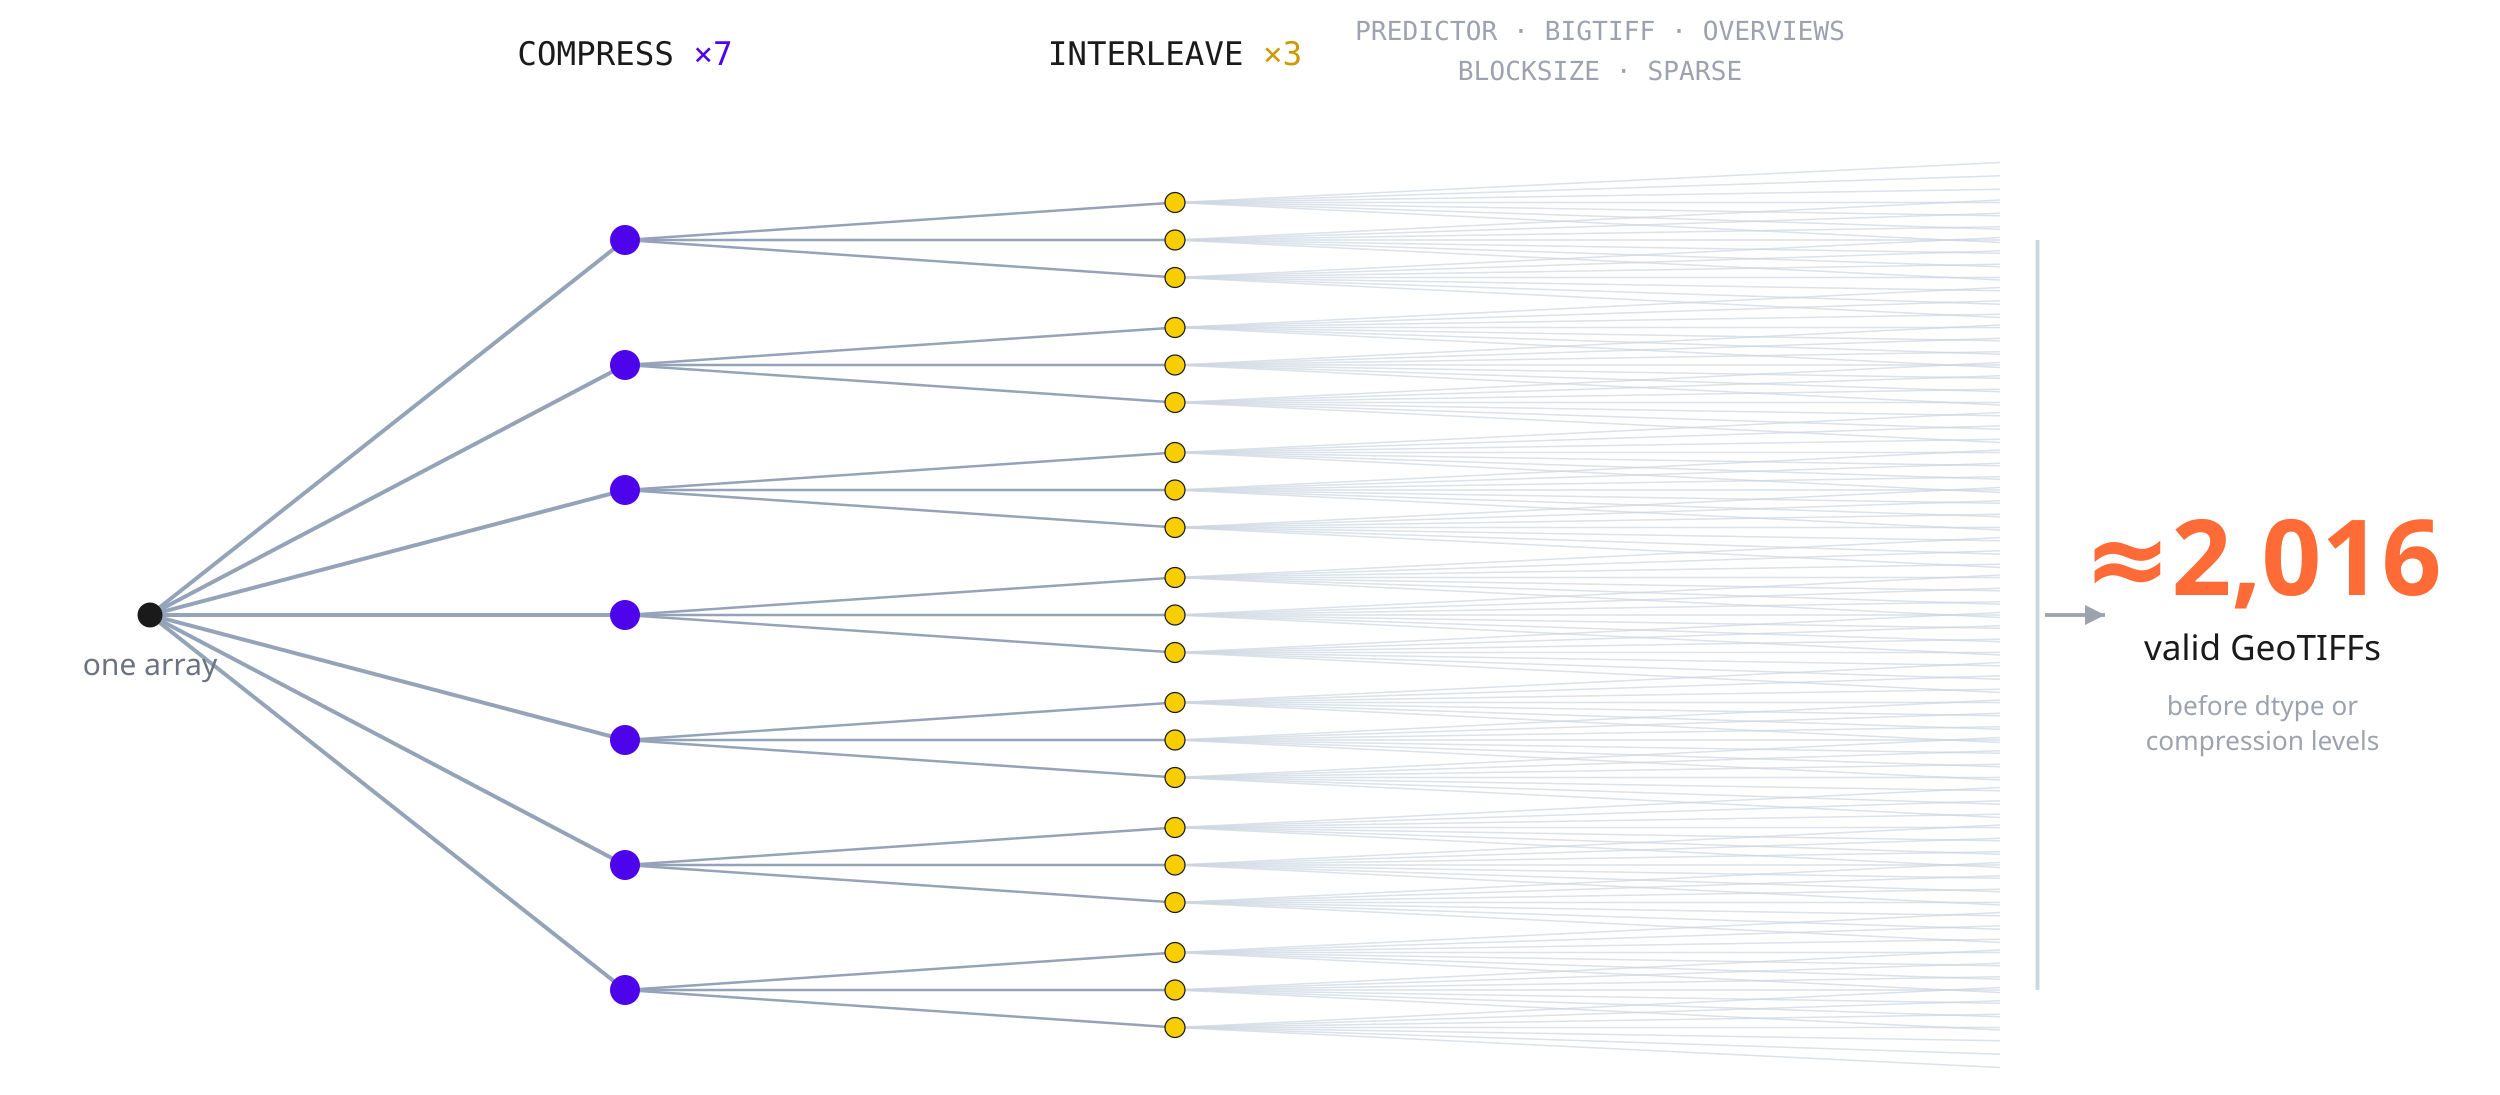
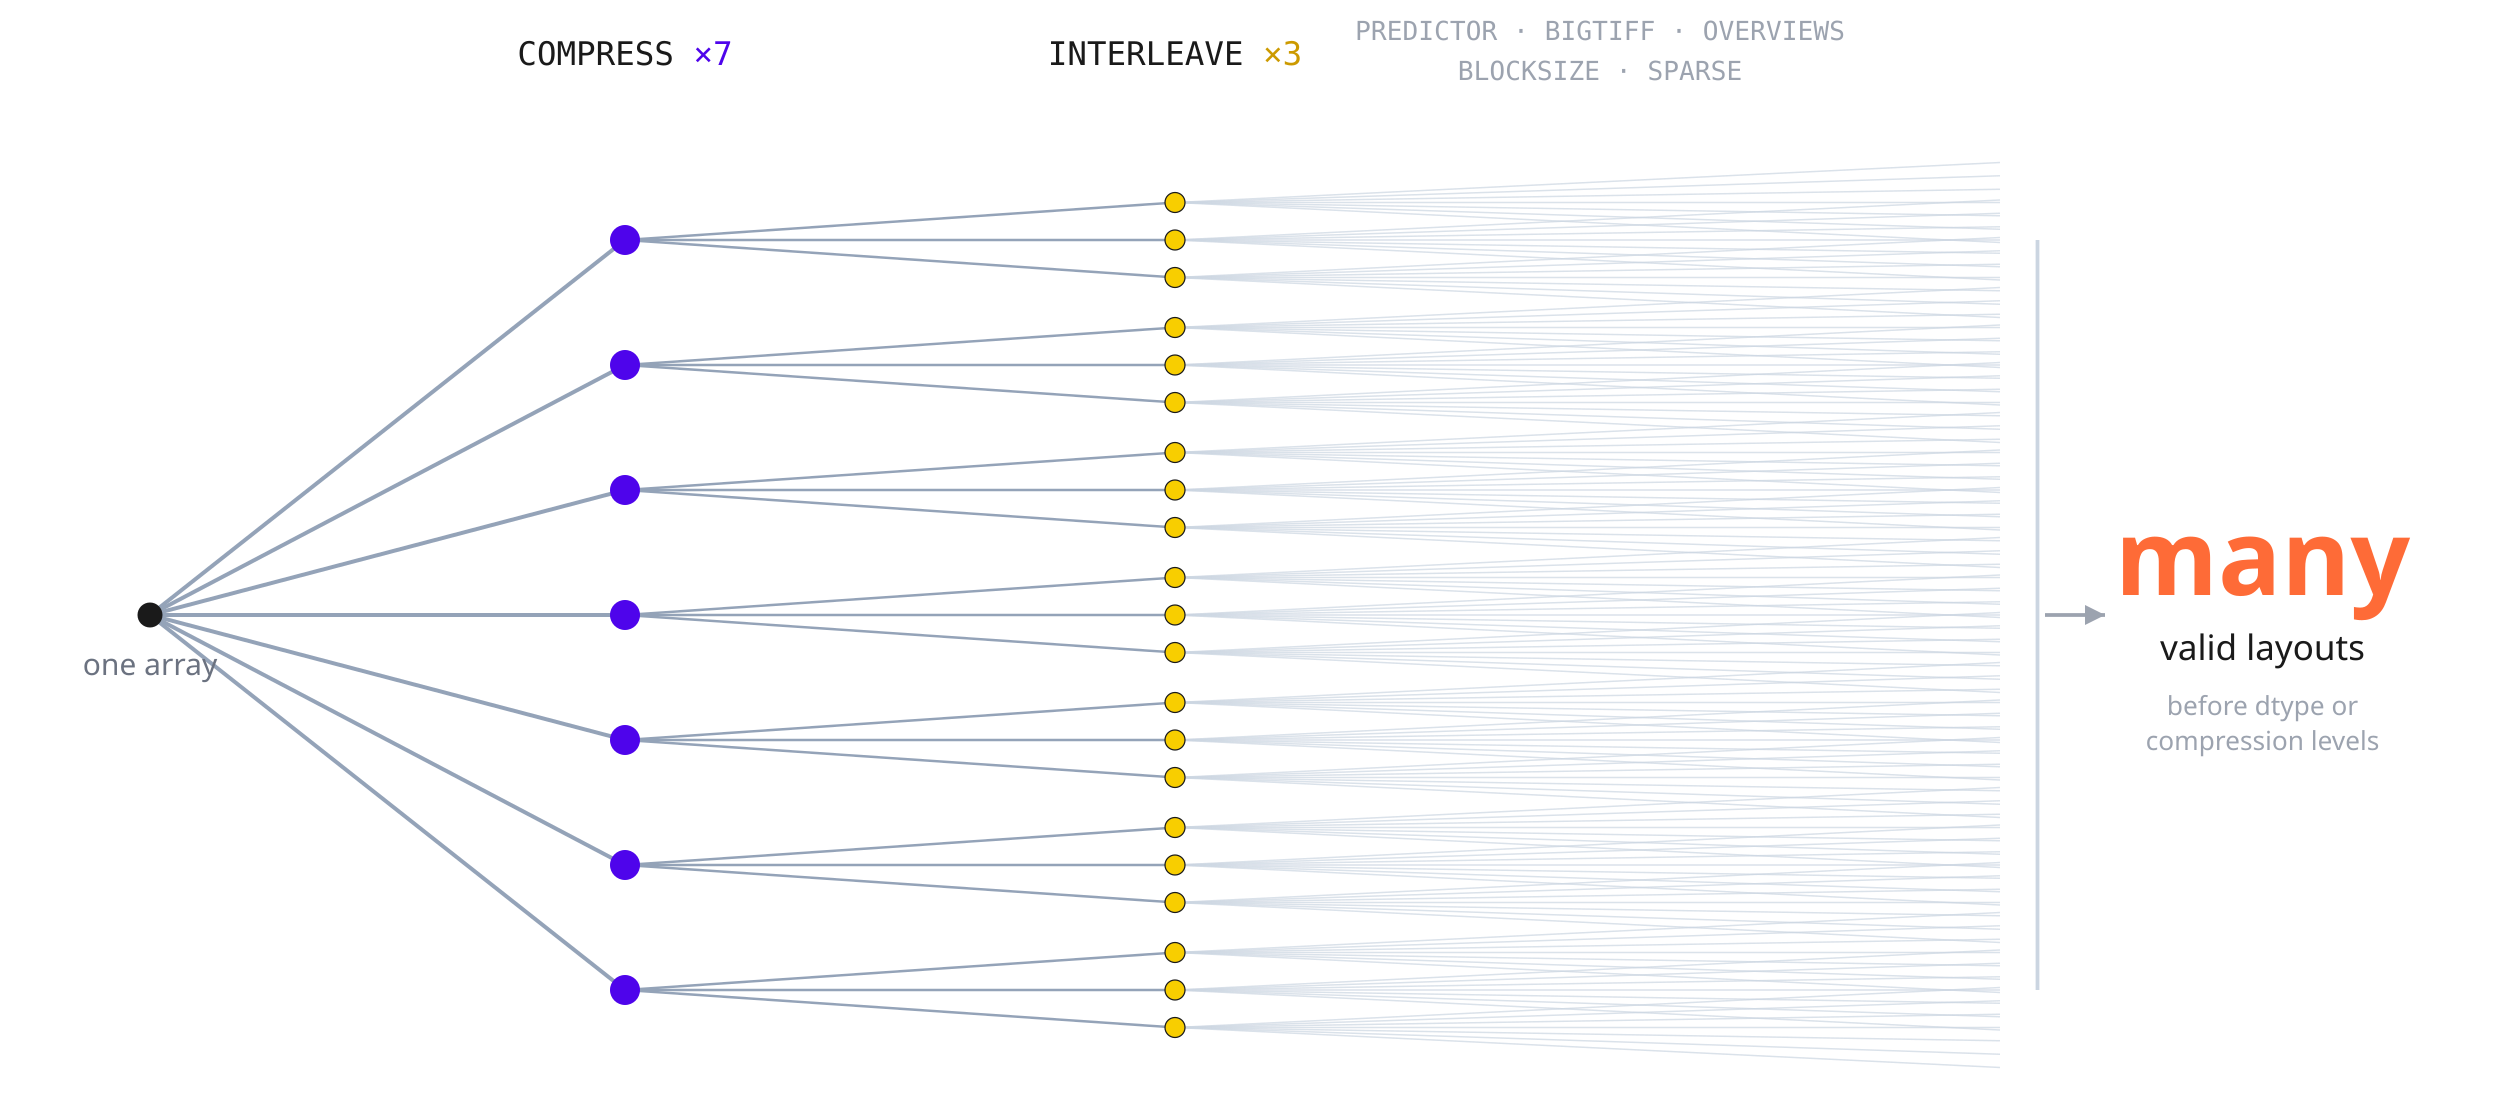
- <svg xmlns="http://www.w3.org/2000/svg" width="1000" height="438" viewBox="0 14 1000 438" role="img" aria-label="GDAL create options produce thousands of valid GeoTIFFs">
+ <svg xmlns="http://www.w3.org/2000/svg" width="1000" height="438" viewBox="0 14 1000 438" role="img" aria-label="GDAL creation options permit many GeoTIFF storage layouts">
  <style>
.mono{font-family:'Cascadia Code','Fira Code','Consolas',monospace;}
.sans{font-family:'League Spartan','Futura','Century Gothic',system-ui,sans-serif;}
</style>
  <rect width="1000" height="480" fill="#FFFFFF" />
  <g>
    <line x1="470" y1="95" x2="800" y2="79.0" stroke="#CBD5E1" stroke-width="0.6" opacity="0.7" />
    <line x1="470" y1="95" x2="800" y2="84.3" stroke="#CBD5E1" stroke-width="0.6" opacity="0.7" />
    <line x1="470" y1="95" x2="800" y2="89.7" stroke="#CBD5E1" stroke-width="0.6" opacity="0.7" />
    <line x1="470" y1="95" x2="800" y2="95.0" stroke="#CBD5E1" stroke-width="0.6" opacity="0.7" />
    <line x1="470" y1="95" x2="800" y2="100.3" stroke="#CBD5E1" stroke-width="0.6" opacity="0.7" />
    <line x1="470" y1="95" x2="800" y2="105.7" stroke="#CBD5E1" stroke-width="0.6" opacity="0.7" />
    <line x1="470" y1="95" x2="800" y2="111.0" stroke="#CBD5E1" stroke-width="0.6" opacity="0.7" />
    <line x1="470" y1="110" x2="800" y2="94.0" stroke="#CBD5E1" stroke-width="0.6" opacity="0.7" />
    <line x1="470" y1="110" x2="800" y2="99.3" stroke="#CBD5E1" stroke-width="0.6" opacity="0.7" />
    <line x1="470" y1="110" x2="800" y2="104.7" stroke="#CBD5E1" stroke-width="0.6" opacity="0.7" />
    <line x1="470" y1="110" x2="800" y2="110.0" stroke="#CBD5E1" stroke-width="0.6" opacity="0.7" />
    <line x1="470" y1="110" x2="800" y2="115.3" stroke="#CBD5E1" stroke-width="0.6" opacity="0.7" />
    <line x1="470" y1="110" x2="800" y2="120.7" stroke="#CBD5E1" stroke-width="0.6" opacity="0.7" />
    <line x1="470" y1="110" x2="800" y2="126.0" stroke="#CBD5E1" stroke-width="0.6" opacity="0.7" />
    <line x1="470" y1="125" x2="800" y2="109.0" stroke="#CBD5E1" stroke-width="0.6" opacity="0.7" />
    <line x1="470" y1="125" x2="800" y2="114.3" stroke="#CBD5E1" stroke-width="0.6" opacity="0.7" />
    <line x1="470" y1="125" x2="800" y2="119.7" stroke="#CBD5E1" stroke-width="0.6" opacity="0.7" />
    <line x1="470" y1="125" x2="800" y2="125.0" stroke="#CBD5E1" stroke-width="0.6" opacity="0.7" />
    <line x1="470" y1="125" x2="800" y2="130.3" stroke="#CBD5E1" stroke-width="0.6" opacity="0.7" />
    <line x1="470" y1="125" x2="800" y2="135.7" stroke="#CBD5E1" stroke-width="0.6" opacity="0.7" />
    <line x1="470" y1="125" x2="800" y2="141.0" stroke="#CBD5E1" stroke-width="0.6" opacity="0.7" />
    <line x1="470" y1="145" x2="800" y2="129.0" stroke="#CBD5E1" stroke-width="0.6" opacity="0.7" />
    <line x1="470" y1="145" x2="800" y2="134.3" stroke="#CBD5E1" stroke-width="0.6" opacity="0.7" />
    <line x1="470" y1="145" x2="800" y2="139.7" stroke="#CBD5E1" stroke-width="0.6" opacity="0.7" />
    <line x1="470" y1="145" x2="800" y2="145.0" stroke="#CBD5E1" stroke-width="0.6" opacity="0.7" />
    <line x1="470" y1="145" x2="800" y2="150.3" stroke="#CBD5E1" stroke-width="0.6" opacity="0.7" />
    <line x1="470" y1="145" x2="800" y2="155.7" stroke="#CBD5E1" stroke-width="0.6" opacity="0.7" />
    <line x1="470" y1="145" x2="800" y2="161.0" stroke="#CBD5E1" stroke-width="0.6" opacity="0.7" />
    <line x1="470" y1="160" x2="800" y2="144.0" stroke="#CBD5E1" stroke-width="0.6" opacity="0.7" />
    <line x1="470" y1="160" x2="800" y2="149.3" stroke="#CBD5E1" stroke-width="0.6" opacity="0.7" />
    <line x1="470" y1="160" x2="800" y2="154.7" stroke="#CBD5E1" stroke-width="0.6" opacity="0.7" />
    <line x1="470" y1="160" x2="800" y2="160.0" stroke="#CBD5E1" stroke-width="0.6" opacity="0.7" />
    <line x1="470" y1="160" x2="800" y2="165.3" stroke="#CBD5E1" stroke-width="0.6" opacity="0.7" />
    <line x1="470" y1="160" x2="800" y2="170.7" stroke="#CBD5E1" stroke-width="0.6" opacity="0.7" />
    <line x1="470" y1="160" x2="800" y2="176.0" stroke="#CBD5E1" stroke-width="0.6" opacity="0.7" />
    <line x1="470" y1="175" x2="800" y2="159.0" stroke="#CBD5E1" stroke-width="0.6" opacity="0.7" />
    <line x1="470" y1="175" x2="800" y2="164.3" stroke="#CBD5E1" stroke-width="0.6" opacity="0.7" />
    <line x1="470" y1="175" x2="800" y2="169.7" stroke="#CBD5E1" stroke-width="0.6" opacity="0.7" />
    <line x1="470" y1="175" x2="800" y2="175.0" stroke="#CBD5E1" stroke-width="0.6" opacity="0.7" />
    <line x1="470" y1="175" x2="800" y2="180.3" stroke="#CBD5E1" stroke-width="0.6" opacity="0.7" />
    <line x1="470" y1="175" x2="800" y2="185.7" stroke="#CBD5E1" stroke-width="0.6" opacity="0.7" />
    <line x1="470" y1="175" x2="800" y2="191.0" stroke="#CBD5E1" stroke-width="0.6" opacity="0.7" />
    <line x1="470" y1="195" x2="800" y2="179.0" stroke="#CBD5E1" stroke-width="0.6" opacity="0.7" />
    <line x1="470" y1="195" x2="800" y2="184.3" stroke="#CBD5E1" stroke-width="0.6" opacity="0.7" />
    <line x1="470" y1="195" x2="800" y2="189.7" stroke="#CBD5E1" stroke-width="0.6" opacity="0.7" />
    <line x1="470" y1="195" x2="800" y2="195.0" stroke="#CBD5E1" stroke-width="0.6" opacity="0.7" />
    <line x1="470" y1="195" x2="800" y2="200.3" stroke="#CBD5E1" stroke-width="0.6" opacity="0.7" />
    <line x1="470" y1="195" x2="800" y2="205.7" stroke="#CBD5E1" stroke-width="0.6" opacity="0.7" />
    <line x1="470" y1="195" x2="800" y2="211.0" stroke="#CBD5E1" stroke-width="0.6" opacity="0.7" />
    <line x1="470" y1="210" x2="800" y2="194.0" stroke="#CBD5E1" stroke-width="0.6" opacity="0.7" />
    <line x1="470" y1="210" x2="800" y2="199.3" stroke="#CBD5E1" stroke-width="0.6" opacity="0.7" />
    <line x1="470" y1="210" x2="800" y2="204.7" stroke="#CBD5E1" stroke-width="0.6" opacity="0.7" />
    <line x1="470" y1="210" x2="800" y2="210.0" stroke="#CBD5E1" stroke-width="0.6" opacity="0.7" />
    <line x1="470" y1="210" x2="800" y2="215.3" stroke="#CBD5E1" stroke-width="0.6" opacity="0.7" />
    <line x1="470" y1="210" x2="800" y2="220.7" stroke="#CBD5E1" stroke-width="0.6" opacity="0.7" />
    <line x1="470" y1="210" x2="800" y2="226.0" stroke="#CBD5E1" stroke-width="0.6" opacity="0.7" />
    <line x1="470" y1="225" x2="800" y2="209.0" stroke="#CBD5E1" stroke-width="0.6" opacity="0.7" />
    <line x1="470" y1="225" x2="800" y2="214.3" stroke="#CBD5E1" stroke-width="0.6" opacity="0.7" />
    <line x1="470" y1="225" x2="800" y2="219.7" stroke="#CBD5E1" stroke-width="0.6" opacity="0.7" />
    <line x1="470" y1="225" x2="800" y2="225.0" stroke="#CBD5E1" stroke-width="0.6" opacity="0.7" />
    <line x1="470" y1="225" x2="800" y2="230.3" stroke="#CBD5E1" stroke-width="0.6" opacity="0.7" />
    <line x1="470" y1="225" x2="800" y2="235.7" stroke="#CBD5E1" stroke-width="0.6" opacity="0.7" />
    <line x1="470" y1="225" x2="800" y2="241.0" stroke="#CBD5E1" stroke-width="0.6" opacity="0.7" />
    <line x1="470" y1="245" x2="800" y2="229.0" stroke="#CBD5E1" stroke-width="0.6" opacity="0.7" />
    <line x1="470" y1="245" x2="800" y2="234.3" stroke="#CBD5E1" stroke-width="0.6" opacity="0.7" />
    <line x1="470" y1="245" x2="800" y2="239.7" stroke="#CBD5E1" stroke-width="0.6" opacity="0.7" />
    <line x1="470" y1="245" x2="800" y2="245.0" stroke="#CBD5E1" stroke-width="0.6" opacity="0.7" />
    <line x1="470" y1="245" x2="800" y2="250.3" stroke="#CBD5E1" stroke-width="0.6" opacity="0.7" />
    <line x1="470" y1="245" x2="800" y2="255.7" stroke="#CBD5E1" stroke-width="0.6" opacity="0.7" />
    <line x1="470" y1="245" x2="800" y2="261.0" stroke="#CBD5E1" stroke-width="0.6" opacity="0.7" />
    <line x1="470" y1="260" x2="800" y2="244.0" stroke="#CBD5E1" stroke-width="0.6" opacity="0.7" />
    <line x1="470" y1="260" x2="800" y2="249.3" stroke="#CBD5E1" stroke-width="0.6" opacity="0.7" />
    <line x1="470" y1="260" x2="800" y2="254.7" stroke="#CBD5E1" stroke-width="0.6" opacity="0.7" />
    <line x1="470" y1="260" x2="800" y2="260.0" stroke="#CBD5E1" stroke-width="0.6" opacity="0.7" />
    <line x1="470" y1="260" x2="800" y2="265.3" stroke="#CBD5E1" stroke-width="0.6" opacity="0.7" />
    <line x1="470" y1="260" x2="800" y2="270.7" stroke="#CBD5E1" stroke-width="0.6" opacity="0.7" />
    <line x1="470" y1="260" x2="800" y2="276.0" stroke="#CBD5E1" stroke-width="0.6" opacity="0.7" />
    <line x1="470" y1="275" x2="800" y2="259.0" stroke="#CBD5E1" stroke-width="0.6" opacity="0.7" />
    <line x1="470" y1="275" x2="800" y2="264.3" stroke="#CBD5E1" stroke-width="0.6" opacity="0.7" />
    <line x1="470" y1="275" x2="800" y2="269.7" stroke="#CBD5E1" stroke-width="0.6" opacity="0.7" />
    <line x1="470" y1="275" x2="800" y2="275.0" stroke="#CBD5E1" stroke-width="0.6" opacity="0.7" />
    <line x1="470" y1="275" x2="800" y2="280.3" stroke="#CBD5E1" stroke-width="0.6" opacity="0.7" />
    <line x1="470" y1="275" x2="800" y2="285.7" stroke="#CBD5E1" stroke-width="0.6" opacity="0.7" />
    <line x1="470" y1="275" x2="800" y2="291.0" stroke="#CBD5E1" stroke-width="0.6" opacity="0.7" />
    <line x1="470" y1="295" x2="800" y2="279.0" stroke="#CBD5E1" stroke-width="0.6" opacity="0.7" />
    <line x1="470" y1="295" x2="800" y2="284.3" stroke="#CBD5E1" stroke-width="0.6" opacity="0.7" />
    <line x1="470" y1="295" x2="800" y2="289.7" stroke="#CBD5E1" stroke-width="0.6" opacity="0.7" />
    <line x1="470" y1="295" x2="800" y2="295.0" stroke="#CBD5E1" stroke-width="0.6" opacity="0.7" />
    <line x1="470" y1="295" x2="800" y2="300.3" stroke="#CBD5E1" stroke-width="0.6" opacity="0.7" />
    <line x1="470" y1="295" x2="800" y2="305.7" stroke="#CBD5E1" stroke-width="0.6" opacity="0.7" />
    <line x1="470" y1="295" x2="800" y2="311.0" stroke="#CBD5E1" stroke-width="0.6" opacity="0.7" />
    <line x1="470" y1="310" x2="800" y2="294.0" stroke="#CBD5E1" stroke-width="0.6" opacity="0.7" />
    <line x1="470" y1="310" x2="800" y2="299.3" stroke="#CBD5E1" stroke-width="0.6" opacity="0.7" />
    <line x1="470" y1="310" x2="800" y2="304.7" stroke="#CBD5E1" stroke-width="0.6" opacity="0.7" />
    <line x1="470" y1="310" x2="800" y2="310.0" stroke="#CBD5E1" stroke-width="0.6" opacity="0.7" />
    <line x1="470" y1="310" x2="800" y2="315.3" stroke="#CBD5E1" stroke-width="0.6" opacity="0.7" />
    <line x1="470" y1="310" x2="800" y2="320.7" stroke="#CBD5E1" stroke-width="0.6" opacity="0.7" />
    <line x1="470" y1="310" x2="800" y2="326.0" stroke="#CBD5E1" stroke-width="0.6" opacity="0.7" />
    <line x1="470" y1="325" x2="800" y2="309.0" stroke="#CBD5E1" stroke-width="0.6" opacity="0.7" />
    <line x1="470" y1="325" x2="800" y2="314.3" stroke="#CBD5E1" stroke-width="0.6" opacity="0.7" />
    <line x1="470" y1="325" x2="800" y2="319.7" stroke="#CBD5E1" stroke-width="0.6" opacity="0.7" />
    <line x1="470" y1="325" x2="800" y2="325.0" stroke="#CBD5E1" stroke-width="0.6" opacity="0.7" />
    <line x1="470" y1="325" x2="800" y2="330.3" stroke="#CBD5E1" stroke-width="0.6" opacity="0.7" />
    <line x1="470" y1="325" x2="800" y2="335.7" stroke="#CBD5E1" stroke-width="0.6" opacity="0.7" />
    <line x1="470" y1="325" x2="800" y2="341.0" stroke="#CBD5E1" stroke-width="0.6" opacity="0.7" />
    <line x1="470" y1="345" x2="800" y2="329.0" stroke="#CBD5E1" stroke-width="0.6" opacity="0.7" />
    <line x1="470" y1="345" x2="800" y2="334.3" stroke="#CBD5E1" stroke-width="0.6" opacity="0.7" />
    <line x1="470" y1="345" x2="800" y2="339.7" stroke="#CBD5E1" stroke-width="0.6" opacity="0.7" />
    <line x1="470" y1="345" x2="800" y2="345.0" stroke="#CBD5E1" stroke-width="0.6" opacity="0.7" />
    <line x1="470" y1="345" x2="800" y2="350.3" stroke="#CBD5E1" stroke-width="0.6" opacity="0.7" />
    <line x1="470" y1="345" x2="800" y2="355.7" stroke="#CBD5E1" stroke-width="0.6" opacity="0.7" />
    <line x1="470" y1="345" x2="800" y2="361.0" stroke="#CBD5E1" stroke-width="0.6" opacity="0.7" />
    <line x1="470" y1="360" x2="800" y2="344.0" stroke="#CBD5E1" stroke-width="0.6" opacity="0.7" />
    <line x1="470" y1="360" x2="800" y2="349.3" stroke="#CBD5E1" stroke-width="0.6" opacity="0.7" />
    <line x1="470" y1="360" x2="800" y2="354.7" stroke="#CBD5E1" stroke-width="0.6" opacity="0.7" />
    <line x1="470" y1="360" x2="800" y2="360.0" stroke="#CBD5E1" stroke-width="0.6" opacity="0.7" />
    <line x1="470" y1="360" x2="800" y2="365.3" stroke="#CBD5E1" stroke-width="0.6" opacity="0.7" />
    <line x1="470" y1="360" x2="800" y2="370.7" stroke="#CBD5E1" stroke-width="0.6" opacity="0.7" />
    <line x1="470" y1="360" x2="800" y2="376.0" stroke="#CBD5E1" stroke-width="0.6" opacity="0.7" />
    <line x1="470" y1="375" x2="800" y2="359.0" stroke="#CBD5E1" stroke-width="0.6" opacity="0.7" />
    <line x1="470" y1="375" x2="800" y2="364.3" stroke="#CBD5E1" stroke-width="0.6" opacity="0.7" />
    <line x1="470" y1="375" x2="800" y2="369.7" stroke="#CBD5E1" stroke-width="0.6" opacity="0.7" />
    <line x1="470" y1="375" x2="800" y2="375.0" stroke="#CBD5E1" stroke-width="0.6" opacity="0.7" />
    <line x1="470" y1="375" x2="800" y2="380.3" stroke="#CBD5E1" stroke-width="0.6" opacity="0.7" />
    <line x1="470" y1="375" x2="800" y2="385.7" stroke="#CBD5E1" stroke-width="0.6" opacity="0.7" />
    <line x1="470" y1="375" x2="800" y2="391.0" stroke="#CBD5E1" stroke-width="0.6" opacity="0.7" />
    <line x1="470" y1="395" x2="800" y2="379.0" stroke="#CBD5E1" stroke-width="0.6" opacity="0.7" />
    <line x1="470" y1="395" x2="800" y2="384.3" stroke="#CBD5E1" stroke-width="0.6" opacity="0.7" />
    <line x1="470" y1="395" x2="800" y2="389.7" stroke="#CBD5E1" stroke-width="0.6" opacity="0.7" />
    <line x1="470" y1="395" x2="800" y2="395.0" stroke="#CBD5E1" stroke-width="0.6" opacity="0.7" />
    <line x1="470" y1="395" x2="800" y2="400.3" stroke="#CBD5E1" stroke-width="0.6" opacity="0.7" />
    <line x1="470" y1="395" x2="800" y2="405.7" stroke="#CBD5E1" stroke-width="0.6" opacity="0.7" />
    <line x1="470" y1="395" x2="800" y2="411.0" stroke="#CBD5E1" stroke-width="0.6" opacity="0.7" />
    <line x1="470" y1="410" x2="800" y2="394.0" stroke="#CBD5E1" stroke-width="0.6" opacity="0.7" />
    <line x1="470" y1="410" x2="800" y2="399.3" stroke="#CBD5E1" stroke-width="0.6" opacity="0.7" />
    <line x1="470" y1="410" x2="800" y2="404.7" stroke="#CBD5E1" stroke-width="0.6" opacity="0.7" />
    <line x1="470" y1="410" x2="800" y2="410.0" stroke="#CBD5E1" stroke-width="0.6" opacity="0.7" />
    <line x1="470" y1="410" x2="800" y2="415.3" stroke="#CBD5E1" stroke-width="0.6" opacity="0.7" />
    <line x1="470" y1="410" x2="800" y2="420.7" stroke="#CBD5E1" stroke-width="0.6" opacity="0.7" />
    <line x1="470" y1="410" x2="800" y2="426.0" stroke="#CBD5E1" stroke-width="0.6" opacity="0.7" />
    <line x1="470" y1="425" x2="800" y2="409.0" stroke="#CBD5E1" stroke-width="0.6" opacity="0.7" />
    <line x1="470" y1="425" x2="800" y2="414.3" stroke="#CBD5E1" stroke-width="0.6" opacity="0.7" />
    <line x1="470" y1="425" x2="800" y2="419.7" stroke="#CBD5E1" stroke-width="0.6" opacity="0.7" />
    <line x1="470" y1="425" x2="800" y2="425.0" stroke="#CBD5E1" stroke-width="0.6" opacity="0.7" />
    <line x1="470" y1="425" x2="800" y2="430.3" stroke="#CBD5E1" stroke-width="0.6" opacity="0.7" />
    <line x1="470" y1="425" x2="800" y2="435.7" stroke="#CBD5E1" stroke-width="0.6" opacity="0.7" />
    <line x1="470" y1="425" x2="800" y2="441.0" stroke="#CBD5E1" stroke-width="0.6" opacity="0.7" />
  </g>
  <line x1="60" y1="260" x2="250" y2="110" stroke="#94A3B8" stroke-width="1.6" />
  <line x1="60" y1="260" x2="250" y2="160" stroke="#94A3B8" stroke-width="1.6" />
  <line x1="60" y1="260" x2="250" y2="210" stroke="#94A3B8" stroke-width="1.6" />
  <line x1="60" y1="260" x2="250" y2="260" stroke="#94A3B8" stroke-width="1.6" />
  <line x1="60" y1="260" x2="250" y2="310" stroke="#94A3B8" stroke-width="1.6" />
  <line x1="60" y1="260" x2="250" y2="360" stroke="#94A3B8" stroke-width="1.6" />
  <line x1="60" y1="260" x2="250" y2="410" stroke="#94A3B8" stroke-width="1.6" />
  <line x1="250" y1="110" x2="470" y2="95" stroke="#94A3B8" stroke-width="1.0" />
  <line x1="250" y1="110" x2="470" y2="110" stroke="#94A3B8" stroke-width="1.0" />
  <line x1="250" y1="110" x2="470" y2="125" stroke="#94A3B8" stroke-width="1.0" />
  <line x1="250" y1="160" x2="470" y2="145" stroke="#94A3B8" stroke-width="1.0" />
  <line x1="250" y1="160" x2="470" y2="160" stroke="#94A3B8" stroke-width="1.0" />
  <line x1="250" y1="160" x2="470" y2="175" stroke="#94A3B8" stroke-width="1.0" />
  <line x1="250" y1="210" x2="470" y2="195" stroke="#94A3B8" stroke-width="1.0" />
  <line x1="250" y1="210" x2="470" y2="210" stroke="#94A3B8" stroke-width="1.0" />
  <line x1="250" y1="210" x2="470" y2="225" stroke="#94A3B8" stroke-width="1.0" />
  <line x1="250" y1="260" x2="470" y2="245" stroke="#94A3B8" stroke-width="1.0" />
  <line x1="250" y1="260" x2="470" y2="260" stroke="#94A3B8" stroke-width="1.0" />
  <line x1="250" y1="260" x2="470" y2="275" stroke="#94A3B8" stroke-width="1.0" />
  <line x1="250" y1="310" x2="470" y2="295" stroke="#94A3B8" stroke-width="1.0" />
  <line x1="250" y1="310" x2="470" y2="310" stroke="#94A3B8" stroke-width="1.0" />
  <line x1="250" y1="310" x2="470" y2="325" stroke="#94A3B8" stroke-width="1.0" />
  <line x1="250" y1="360" x2="470" y2="345" stroke="#94A3B8" stroke-width="1.0" />
  <line x1="250" y1="360" x2="470" y2="360" stroke="#94A3B8" stroke-width="1.0" />
  <line x1="250" y1="360" x2="470" y2="375" stroke="#94A3B8" stroke-width="1.0" />
  <line x1="250" y1="410" x2="470" y2="395" stroke="#94A3B8" stroke-width="1.0" />
  <line x1="250" y1="410" x2="470" y2="410" stroke="#94A3B8" stroke-width="1.0" />
  <line x1="250" y1="410" x2="470" y2="425" stroke="#94A3B8" stroke-width="1.0" />
  <circle cx="60" cy="260" r="5" fill="#1A1A1A" />
  <circle cx="250" cy="110" r="6" fill="#4E04EB" />
  <circle cx="250" cy="160" r="6" fill="#4E04EB" />
  <circle cx="250" cy="210" r="6" fill="#4E04EB" />
  <circle cx="250" cy="260" r="6" fill="#4E04EB" />
  <circle cx="250" cy="310" r="6" fill="#4E04EB" />
  <circle cx="250" cy="360" r="6" fill="#4E04EB" />
  <circle cx="250" cy="410" r="6" fill="#4E04EB" />
  <circle cx="470" cy="95" r="4" fill="#F8CE00" stroke="#1A1A1A" stroke-width="0.5" />
  <circle cx="470" cy="110" r="4" fill="#F8CE00" stroke="#1A1A1A" stroke-width="0.5" />
  <circle cx="470" cy="125" r="4" fill="#F8CE00" stroke="#1A1A1A" stroke-width="0.5" />
  <circle cx="470" cy="145" r="4" fill="#F8CE00" stroke="#1A1A1A" stroke-width="0.5" />
  <circle cx="470" cy="160" r="4" fill="#F8CE00" stroke="#1A1A1A" stroke-width="0.5" />
  <circle cx="470" cy="175" r="4" fill="#F8CE00" stroke="#1A1A1A" stroke-width="0.5" />
  <circle cx="470" cy="195" r="4" fill="#F8CE00" stroke="#1A1A1A" stroke-width="0.5" />
  <circle cx="470" cy="210" r="4" fill="#F8CE00" stroke="#1A1A1A" stroke-width="0.5" />
  <circle cx="470" cy="225" r="4" fill="#F8CE00" stroke="#1A1A1A" stroke-width="0.5" />
  <circle cx="470" cy="245" r="4" fill="#F8CE00" stroke="#1A1A1A" stroke-width="0.5" />
  <circle cx="470" cy="260" r="4" fill="#F8CE00" stroke="#1A1A1A" stroke-width="0.5" />
  <circle cx="470" cy="275" r="4" fill="#F8CE00" stroke="#1A1A1A" stroke-width="0.5" />
  <circle cx="470" cy="295" r="4" fill="#F8CE00" stroke="#1A1A1A" stroke-width="0.5" />
  <circle cx="470" cy="310" r="4" fill="#F8CE00" stroke="#1A1A1A" stroke-width="0.5" />
  <circle cx="470" cy="325" r="4" fill="#F8CE00" stroke="#1A1A1A" stroke-width="0.5" />
  <circle cx="470" cy="345" r="4" fill="#F8CE00" stroke="#1A1A1A" stroke-width="0.5" />
  <circle cx="470" cy="360" r="4" fill="#F8CE00" stroke="#1A1A1A" stroke-width="0.5" />
  <circle cx="470" cy="375" r="4" fill="#F8CE00" stroke="#1A1A1A" stroke-width="0.5" />
  <circle cx="470" cy="395" r="4" fill="#F8CE00" stroke="#1A1A1A" stroke-width="0.5" />
  <circle cx="470" cy="410" r="4" fill="#F8CE00" stroke="#1A1A1A" stroke-width="0.5" />
  <circle cx="470" cy="425" r="4" fill="#F8CE00" stroke="#1A1A1A" stroke-width="0.5" />
  <text class="sans" x="60" y="284" text-anchor="middle" font-size="12" fill="#6B7280">one array</text>
  <text class="mono" x="250" y="40" text-anchor="middle" font-size="13" fill="#1A1A1A">COMPRESS <tspan fill="#4E04EB">×7</tspan>
  </text>
  <text class="mono" x="470" y="40" text-anchor="middle" font-size="13" fill="#1A1A1A">INTERLEAVE <tspan fill="#CC9A00">×3</tspan>
  </text>
  <text class="mono" x="640" y="30" text-anchor="middle" font-size="10.5" fill="#9CA3AF">PREDICTOR · BIGTIFF · OVERVIEWS</text>
  <text class="mono" x="640" y="46" text-anchor="middle" font-size="10.5" fill="#9CA3AF">BLOCKSIZE · SPARSE</text>
  <line x1="815" y1="110" x2="815" y2="410" stroke="#CBD5E1" stroke-width="1.5" />
  <line x1="818" y1="260" x2="842" y2="260" stroke="#9CA3AF" stroke-width="1.5" />
  <path d="M842 260 l-8 -4 v8 z" fill="#9CA3AF" />
-   <text class="sans" x="905" y="252" text-anchor="middle" font-size="42" font-weight="700" fill="#FE6B37">≈2,016</text>
-   <text class="sans" x="905" y="278" text-anchor="middle" font-size="14" fill="#1A1A1A">valid GeoTIFFs</text>
+   <text class="sans" x="905" y="252" text-anchor="middle" font-size="42" font-weight="700" fill="#FE6B37">many</text>
+   <text class="sans" x="905" y="278" text-anchor="middle" font-size="14" fill="#1A1A1A">valid layouts</text>
  <text class="sans" x="905" y="300" text-anchor="middle" font-size="10.5" fill="#9CA3AF">before dtype or</text>
  <text class="sans" x="905" y="314" text-anchor="middle" font-size="10.5" fill="#9CA3AF">compression levels</text>
</svg>
